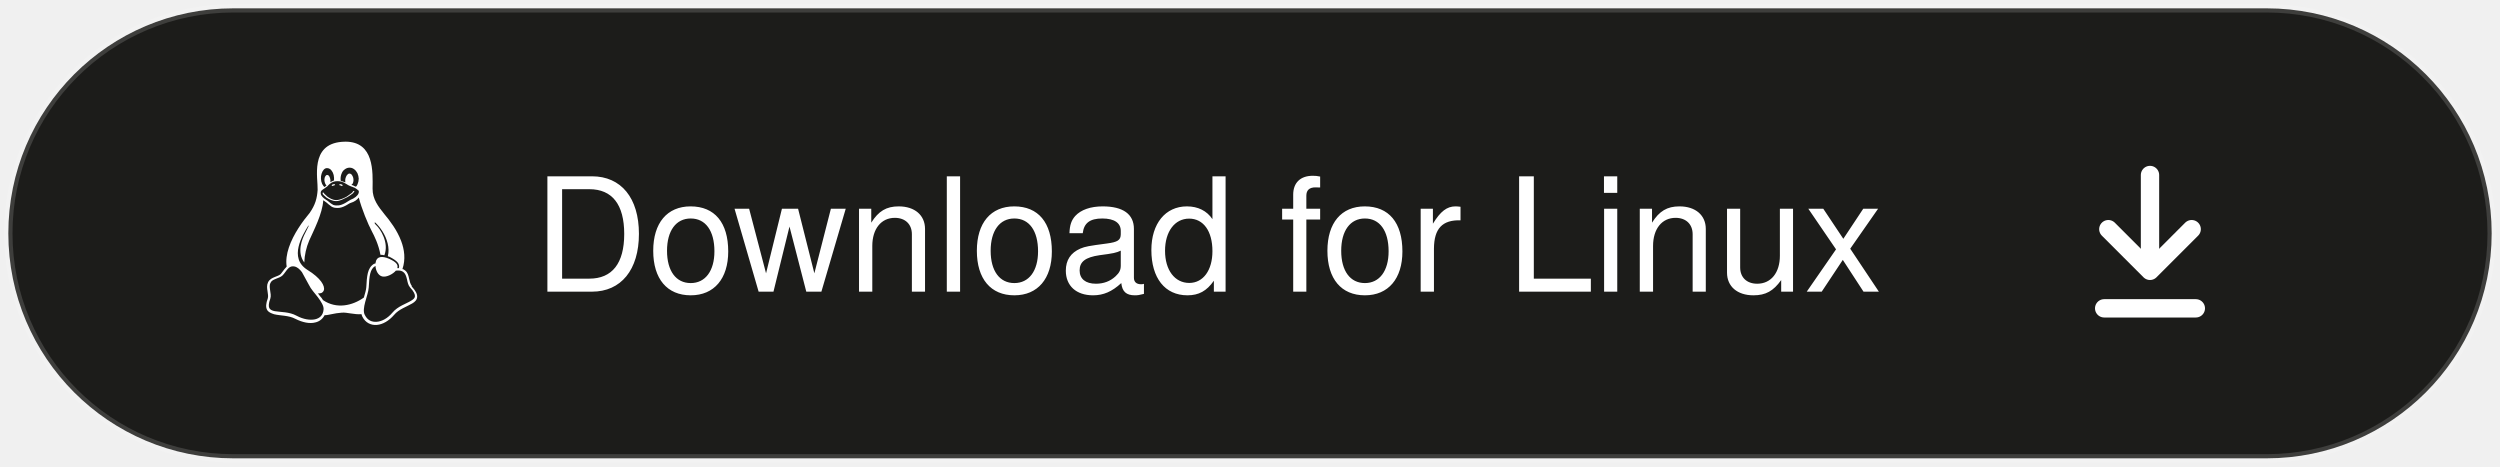
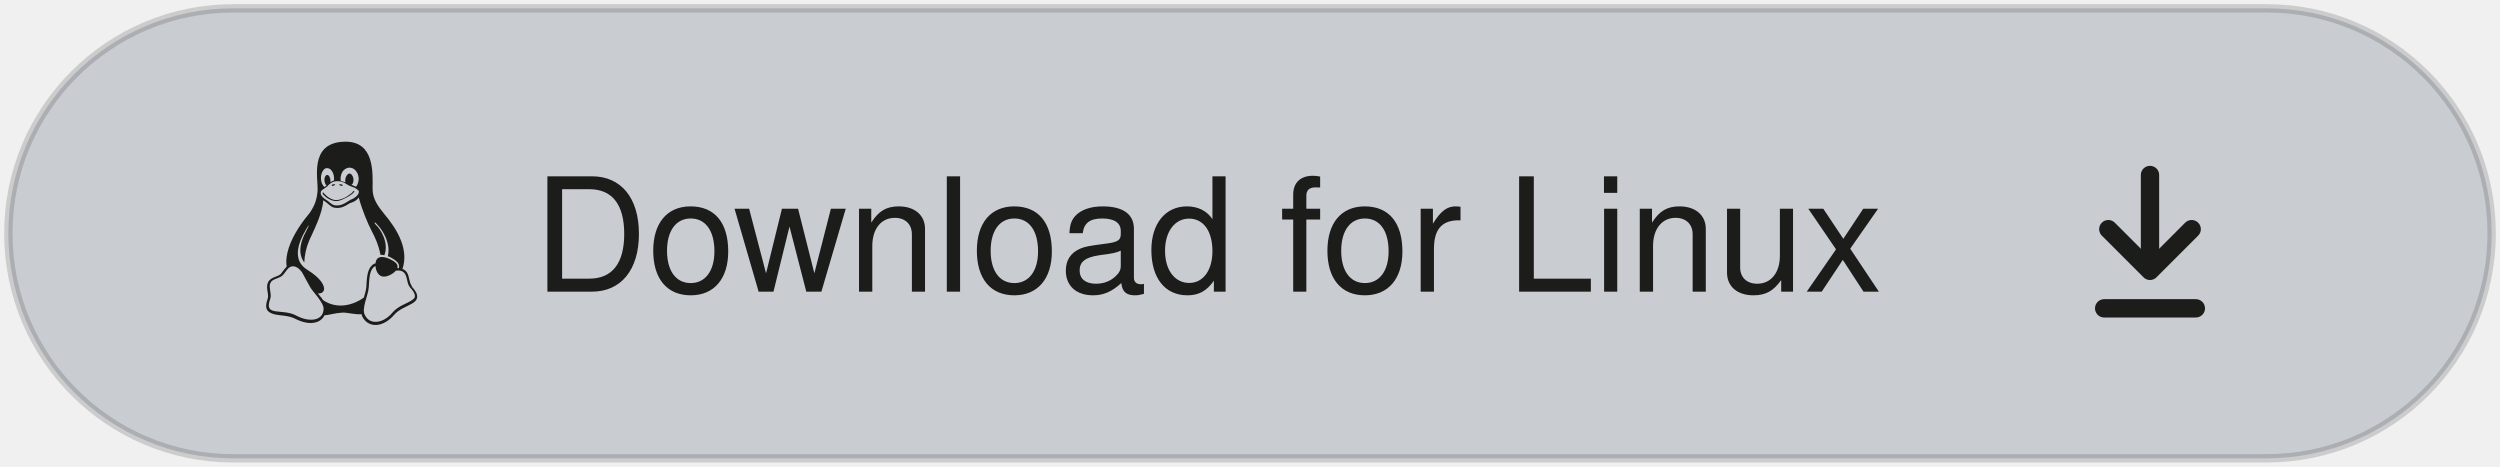
<svg xmlns="http://www.w3.org/2000/svg" width="300" height="56" viewBox="0 0 300 56" role="img" aria-label="Download for Linux">
-   <rect x="1" y="1" width="298" height="54" rx="27" fill="#1c1c1a" stroke="#ffffff26" />
+   <rect x="1" y="1" width="298" height="54" rx="27" fill="#c9ccd1" stroke="#00000026" />
  <g transform="translate(30 17) scale(0.9166)">
-     <path d="M12.504 0c-.155 0-.315.008-.48.021-4.226.333-3.105 4.807-3.17 6.298-.076 1.092-.3 1.953-1.05 3.02-.885 1.051-2.127 2.75-2.716 4.521-.278.832-.41 1.684-.287 2.489a.424.424 0 00-.11.135c-.26.268-.45.6-.663.839-.199.199-.485.267-.797.4-.313.136-.658.269-.864.68-.09.189-.136.394-.132.602 0 .199.027.4.055.536.058.399.116.728.04.97-.249.68-.28 1.145-.106 1.484.174.334.535.47.94.601.81.2 1.91.135 2.774.6.926.466 1.866.67 2.616.47.526-.116.97-.464 1.208-.946.587-.003 1.23-.269 2.26-.334.699-.058 1.574.267 2.577.2.025.134.063.198.114.333l.003.003c.391.778 1.113 1.132 1.884 1.071.771-.06 1.592-.536 2.257-1.306.631-.765 1.683-1.084 2.378-1.503.348-.199.629-.469.649-.853.023-.4-.2-.811-.714-1.376v-.097l-.003-.003c-.17-.2-.25-.535-.338-.926-.085-.401-.182-.786-.492-1.046h-.003c-.059-.054-.123-.067-.188-.135a.357.357 0 00-.19-.064c.431-1.278.264-2.55-.173-3.694-.533-1.41-1.465-2.638-2.175-3.483-.796-1.005-1.576-1.957-1.56-3.368.026-2.152.236-6.133-3.544-6.139zm.529 3.405h.013c.213 0 .396.062.584.198.19.135.33.332.438.533.105.259.158.459.166.724 0-.02.006-.04.006-.06v.105a.086.086 0 01-.004-.021l-.004-.024a1.807 1.807 0 01-.15.706.953.953 0 01-.213.335.71.71 0 00-.088-.042c-.104-.045-.198-.064-.284-.133a1.312 1.312 0 00-.22-.066c.05-.06.146-.133.183-.198.053-.128.082-.264.088-.402v-.02a1.21 1.21 0 00-.061-.4c-.045-.134-.101-.2-.183-.333-.084-.066-.167-.132-.267-.132h-.016c-.093 0-.176.03-.262.132a.8.8 0 00-.205.334 1.18 1.18 0 00-.09.4v.019c.002.089.008.179.02.267-.193-.067-.438-.135-.607-.202a1.635 1.635 0 01-.018-.2v-.02a1.772 1.772 0 01.15-.768c.082-.22.232-.406.43-.533a.985.985 0 01.594-.2zm-2.962.059h.036c.142 0 .27.048.399.135.146.129.264.288.344.465.09.199.14.4.153.667v.004c.007.134.006.2-.002.266v.08c-.03.007-.056.018-.083.024-.152.055-.274.135-.393.2.012-.09.013-.18.003-.267v-.015c-.012-.133-.04-.2-.082-.333a.613.613 0 00-.166-.267.248.248 0 00-.183-.064h-.021c-.071.006-.13.04-.186.132a.552.552 0 00-.12.27.944.944 0 00-.023.33v.015c.012.135.037.2.08.334.046.134.098.2.166.268.01.009.02.018.034.024-.07.057-.117.07-.176.136a.304.304 0 01-.131.068 2.62 2.62 0 01-.275-.402 1.772 1.772 0 01-.155-.667 1.759 1.759 0 01.08-.668 1.43 1.43 0 01.283-.535c.128-.133.26-.2.418-.2zm1.37 1.706c.332 0 .733.065 1.216.399.293.2.523.269 1.052.468h.003c.255.136.405.266.478.399v-.131a.571.571 0 01.016.47c-.123.31-.516.643-1.063.842v.002c-.268.135-.501.333-.775.465-.276.135-.588.292-1.012.267a1.139 1.139 0 01-.448-.067 3.566 3.566 0 01-.322-.198c-.195-.135-.363-.332-.612-.465v-.005h-.005c-.4-.246-.616-.512-.686-.71-.07-.268-.005-.47.193-.6.224-.135.38-.271.483-.336.104-.074.143-.102.176-.131h.002v-.003c.169-.202.436-.47.839-.601.139-.036.294-.065.466-.065zm2.8 2.142c.358 1.417 1.196 3.475 1.735 4.473.286.534.855 1.659 1.102 3.024.156-.005.33.018.513.064.646-1.671-.546-3.467-1.089-3.966-.22-.2-.232-.335-.123-.335.59.534 1.365 1.572 1.646 2.757.13.535.16 1.104.021 1.67.067.028.135.06.205.067 1.032.534 1.413.938 1.23 1.537v-.043c-.06-.003-.12 0-.18 0h-.016c.151-.467-.182-.825-1.065-1.224-.915-.4-1.646-.336-1.77.465-.008.043-.013.066-.018.135-.068.023-.139.053-.209.064-.43.268-.662.669-.793 1.187-.13.533-.17 1.156-.205 1.869v.003c-.02.334-.17.838-.319 1.35-1.5 1.072-3.58 1.538-5.348.334a2.645 2.645 0 00-.402-.533 1.45 1.45 0 00-.275-.333c.182 0 .338-.03.465-.067a.615.615 0 00.314-.334c.108-.267 0-.697-.345-1.163-.345-.467-.931-.995-1.788-1.521-.63-.4-.986-.87-1.15-1.396-.165-.534-.143-1.085-.015-1.645.245-1.07.873-2.11 1.274-2.763.107-.065.037.135-.408.974-.396.751-1.14 2.497-.122 3.854a8.123 8.123 0 01.647-2.876c.564-1.278 1.743-3.504 1.836-5.268.048.036.217.135.289.202.218.133.38.333.59.465.21.201.477.335.876.335.039.003.075.006.11.006.412 0 .73-.134.997-.268.29-.134.52-.334.74-.4h.005c.467-.135.835-.402 1.044-.7zm2.185 8.958c.037.6.343 1.245.882 1.377.588.134 1.434-.333 1.791-.765l.211-.01c.315-.007.577.01.847.268l.003.003c.208.199.305.53.391.876.085.4.154.78.409 1.066.486.527.645.906.636 1.14l.003-.007v.018l-.003-.012c-.015.262-.185.396-.498.595-.63.401-1.746.712-2.457 1.57-.618.737-1.37 1.14-2.036 1.191-.664.053-1.237-.2-1.574-.898l-.005-.003c-.21-.4-.12-1.025.056-1.69.176-.668.428-1.344.463-1.897.037-.714.076-1.335.195-1.814.12-.465.308-.797.641-.984l.045-.022zm-10.814.049h.01c.053 0 .105.005.157.014.376.055.706.333 1.023.752l.91 1.664.003.003c.243.533.754 1.064 1.189 1.637.434.598.77 1.131.729 1.57v.006c-.057.744-.48 1.148-1.125 1.294-.645.135-1.52.002-2.395-.464-.968-.536-2.118-.469-2.857-.602-.369-.066-.61-.2-.723-.4-.11-.2-.113-.602.123-1.23v-.004l.002-.003c.117-.334.03-.752-.027-1.118-.055-.401-.083-.71.043-.94.16-.334.396-.4.69-.533.294-.135.64-.202.915-.47h.002v-.002c.256-.268.445-.601.668-.838.19-.201.38-.336.663-.336zm7.159-9.074c-.435.201-.945.535-1.488.535-.542 0-.97-.267-1.28-.466-.154-.134-.28-.268-.373-.335-.164-.134-.144-.333-.074-.333.109.016.129.134.199.2.096.066.215.2.36.333.292.2.68.467 1.167.467.485 0 1.053-.267 1.398-.466.195-.135.445-.334.648-.467.156-.136.149-.267.279-.267.128.016.034.134-.147.332a8.097 8.097 0 01-.69.468zm-1.082-1.583V5.64c-.006-.02.013-.042.029-.05.074-.043.18-.027.26.004.063 0 .16.067.15.135-.006.049-.085.066-.135.066-.055 0-.092-.043-.141-.068-.052-.018-.146-.008-.163-.065zm-.551 0c-.02.058-.113.049-.166.066-.047.025-.086.068-.14.068-.05 0-.13-.02-.136-.068-.01-.066.088-.133.15-.133.08-.031.184-.047.259-.005.019.009.036.03.03.05v.02h.003z" fill="#ffffff" />
+     <path d="M12.504 0c-.155 0-.315.008-.48.021-4.226.333-3.105 4.807-3.17 6.298-.076 1.092-.3 1.953-1.05 3.02-.885 1.051-2.127 2.75-2.716 4.521-.278.832-.41 1.684-.287 2.489a.424.424 0 00-.11.135c-.26.268-.45.6-.663.839-.199.199-.485.267-.797.4-.313.136-.658.269-.864.68-.09.189-.136.394-.132.602 0 .199.027.4.055.536.058.399.116.728.04.97-.249.68-.28 1.145-.106 1.484.174.334.535.47.94.601.81.2 1.91.135 2.774.6.926.466 1.866.67 2.616.47.526-.116.97-.464 1.208-.946.587-.003 1.23-.269 2.26-.334.699-.058 1.574.267 2.577.2.025.134.063.198.114.333l.003.003c.391.778 1.113 1.132 1.884 1.071.771-.06 1.592-.536 2.257-1.306.631-.765 1.683-1.084 2.378-1.503.348-.199.629-.469.649-.853.023-.4-.2-.811-.714-1.376v-.097l-.003-.003c-.17-.2-.25-.535-.338-.926-.085-.401-.182-.786-.492-1.046h-.003c-.059-.054-.123-.067-.188-.135a.357.357 0 00-.19-.064c.431-1.278.264-2.55-.173-3.694-.533-1.41-1.465-2.638-2.175-3.483-.796-1.005-1.576-1.957-1.56-3.368.026-2.152.236-6.133-3.544-6.139zm.529 3.405h.013c.213 0 .396.062.584.198.19.135.33.332.438.533.105.259.158.459.166.724 0-.02.006-.04.006-.06v.105a.086.086 0 01-.004-.021l-.004-.024a1.807 1.807 0 01-.15.706.953.953 0 01-.213.335.71.71 0 00-.088-.042c-.104-.045-.198-.064-.284-.133a1.312 1.312 0 00-.22-.066c.05-.06.146-.133.183-.198.053-.128.082-.264.088-.402v-.02a1.21 1.21 0 00-.061-.4c-.045-.134-.101-.2-.183-.333-.084-.066-.167-.132-.267-.132h-.016c-.093 0-.176.03-.262.132a.8.8 0 00-.205.334 1.18 1.18 0 00-.09.4v.019c.002.089.008.179.02.267-.193-.067-.438-.135-.607-.202a1.635 1.635 0 01-.018-.2v-.02a1.772 1.772 0 01.15-.768c.082-.22.232-.406.43-.533a.985.985 0 01.594-.2zm-2.962.059h.036c.142 0 .27.048.399.135.146.129.264.288.344.465.09.199.14.4.153.667v.004c.007.134.006.2-.002.266v.08c-.03.007-.056.018-.083.024-.152.055-.274.135-.393.2.012-.09.013-.18.003-.267v-.015c-.012-.133-.04-.2-.082-.333a.613.613 0 00-.166-.267.248.248 0 00-.183-.064h-.021c-.071.006-.13.04-.186.132a.552.552 0 00-.12.27.944.944 0 00-.023.33v.015c.012.135.037.2.08.334.046.134.098.2.166.268.01.009.02.018.034.024-.07.057-.117.07-.176.136a.304.304 0 01-.131.068 2.62 2.62 0 01-.275-.402 1.772 1.772 0 01-.155-.667 1.759 1.759 0 01.08-.668 1.43 1.43 0 01.283-.535c.128-.133.26-.2.418-.2zm1.37 1.706c.332 0 .733.065 1.216.399.293.2.523.269 1.052.468h.003c.255.136.405.266.478.399v-.131a.571.571 0 01.016.47c-.123.31-.516.643-1.063.842v.002c-.268.135-.501.333-.775.465-.276.135-.588.292-1.012.267a1.139 1.139 0 01-.448-.067 3.566 3.566 0 01-.322-.198c-.195-.135-.363-.332-.612-.465v-.005h-.005c-.4-.246-.616-.512-.686-.71-.07-.268-.005-.47.193-.6.224-.135.38-.271.483-.336.104-.074.143-.102.176-.131h.002v-.003c.169-.202.436-.47.839-.601.139-.036.294-.065.466-.065zm2.8 2.142c.358 1.417 1.196 3.475 1.735 4.473.286.534.855 1.659 1.102 3.024.156-.005.33.018.513.064.646-1.671-.546-3.467-1.089-3.966-.22-.2-.232-.335-.123-.335.59.534 1.365 1.572 1.646 2.757.13.535.16 1.104.021 1.67.067.028.135.06.205.067 1.032.534 1.413.938 1.23 1.537v-.043c-.06-.003-.12 0-.18 0h-.016c.151-.467-.182-.825-1.065-1.224-.915-.4-1.646-.336-1.77.465-.008.043-.013.066-.018.135-.068.023-.139.053-.209.064-.43.268-.662.669-.793 1.187-.13.533-.17 1.156-.205 1.869v.003c-.02.334-.17.838-.319 1.35-1.5 1.072-3.58 1.538-5.348.334a2.645 2.645 0 00-.402-.533 1.45 1.45 0 00-.275-.333c.182 0 .338-.03.465-.067a.615.615 0 00.314-.334c.108-.267 0-.697-.345-1.163-.345-.467-.931-.995-1.788-1.521-.63-.4-.986-.87-1.15-1.396-.165-.534-.143-1.085-.015-1.645.245-1.07.873-2.11 1.274-2.763.107-.065.037.135-.408.974-.396.751-1.14 2.497-.122 3.854a8.123 8.123 0 01.647-2.876c.564-1.278 1.743-3.504 1.836-5.268.048.036.217.135.289.202.218.133.38.333.59.465.21.201.477.335.876.335.039.003.075.006.11.006.412 0 .73-.134.997-.268.29-.134.52-.334.74-.4h.005c.467-.135.835-.402 1.044-.7zm2.185 8.958c.037.6.343 1.245.882 1.377.588.134 1.434-.333 1.791-.765l.211-.01c.315-.007.577.01.847.268l.003.003c.208.199.305.53.391.876.085.4.154.78.409 1.066.486.527.645.906.636 1.14l.003-.007v.018l-.003-.012c-.015.262-.185.396-.498.595-.63.401-1.746.712-2.457 1.57-.618.737-1.37 1.14-2.036 1.191-.664.053-1.237-.2-1.574-.898l-.005-.003c-.21-.4-.12-1.025.056-1.69.176-.668.428-1.344.463-1.897.037-.714.076-1.335.195-1.814.12-.465.308-.797.641-.984l.045-.022zm-10.814.049h.01c.053 0 .105.005.157.014.376.055.706.333 1.023.752l.91 1.664.003.003c.243.533.754 1.064 1.189 1.637.434.598.77 1.131.729 1.57v.006c-.057.744-.48 1.148-1.125 1.294-.645.135-1.52.002-2.395-.464-.968-.536-2.118-.469-2.857-.602-.369-.066-.61-.2-.723-.4-.11-.2-.113-.602.123-1.23v-.004l.002-.003c.117-.334.03-.752-.027-1.118-.055-.401-.083-.71.043-.94.16-.334.396-.4.69-.533.294-.135.64-.202.915-.47h.002v-.002c.256-.268.445-.601.668-.838.19-.201.38-.336.663-.336zm7.159-9.074c-.435.201-.945.535-1.488.535-.542 0-.97-.267-1.28-.466-.154-.134-.28-.268-.373-.335-.164-.134-.144-.333-.074-.333.109.016.129.134.199.2.096.066.215.2.36.333.292.2.68.467 1.167.467.485 0 1.053-.267 1.398-.466.195-.135.445-.334.648-.467.156-.136.149-.267.279-.267.128.016.034.134-.147.332a8.097 8.097 0 01-.69.468zm-1.082-1.583V5.64c-.006-.02.013-.042.029-.05.074-.043.18-.027.26.004.063 0 .16.067.15.135-.006.049-.085.066-.135.066-.055 0-.092-.043-.141-.068-.052-.018-.146-.008-.163-.065zm-.551 0c-.02.058-.113.049-.166.066-.047.025-.086.068-.14.068-.05 0-.13-.02-.136-.068-.01-.066.088-.133.15-.133.08-.031.184-.047.259-.005.019.009.036.03.03.05v.02h.003z" fill="#1c1c1a" />
  </g>
-   <text x="64" y="35" textLength="176" lengthAdjust="spacingAndGlyphs" font-family="-apple-system, 'Segoe UI', Helvetica, Arial, sans-serif" font-size="19" font-weight="500" fill="#ffffff">Download for Linux</text>
-   <g stroke="#ffffff" stroke-width="2.2" stroke-linecap="round" stroke-linejoin="round" fill="none">
+   <text x="64" y="35" textLength="176" lengthAdjust="spacingAndGlyphs" font-family="-apple-system, 'Segoe UI', Helvetica, Arial, sans-serif" font-size="19" font-weight="500" fill="#1c1c1a">Download for Linux</text>
+   <g stroke="#1c1c1a" stroke-width="2.2" stroke-linecap="round" stroke-linejoin="round" fill="none">
    <path d="M258 21v11" />
    <path d="M253 27.5l5 5 5-5" />
    <path d="M252.5 37h11" />
  </g>
</svg>
